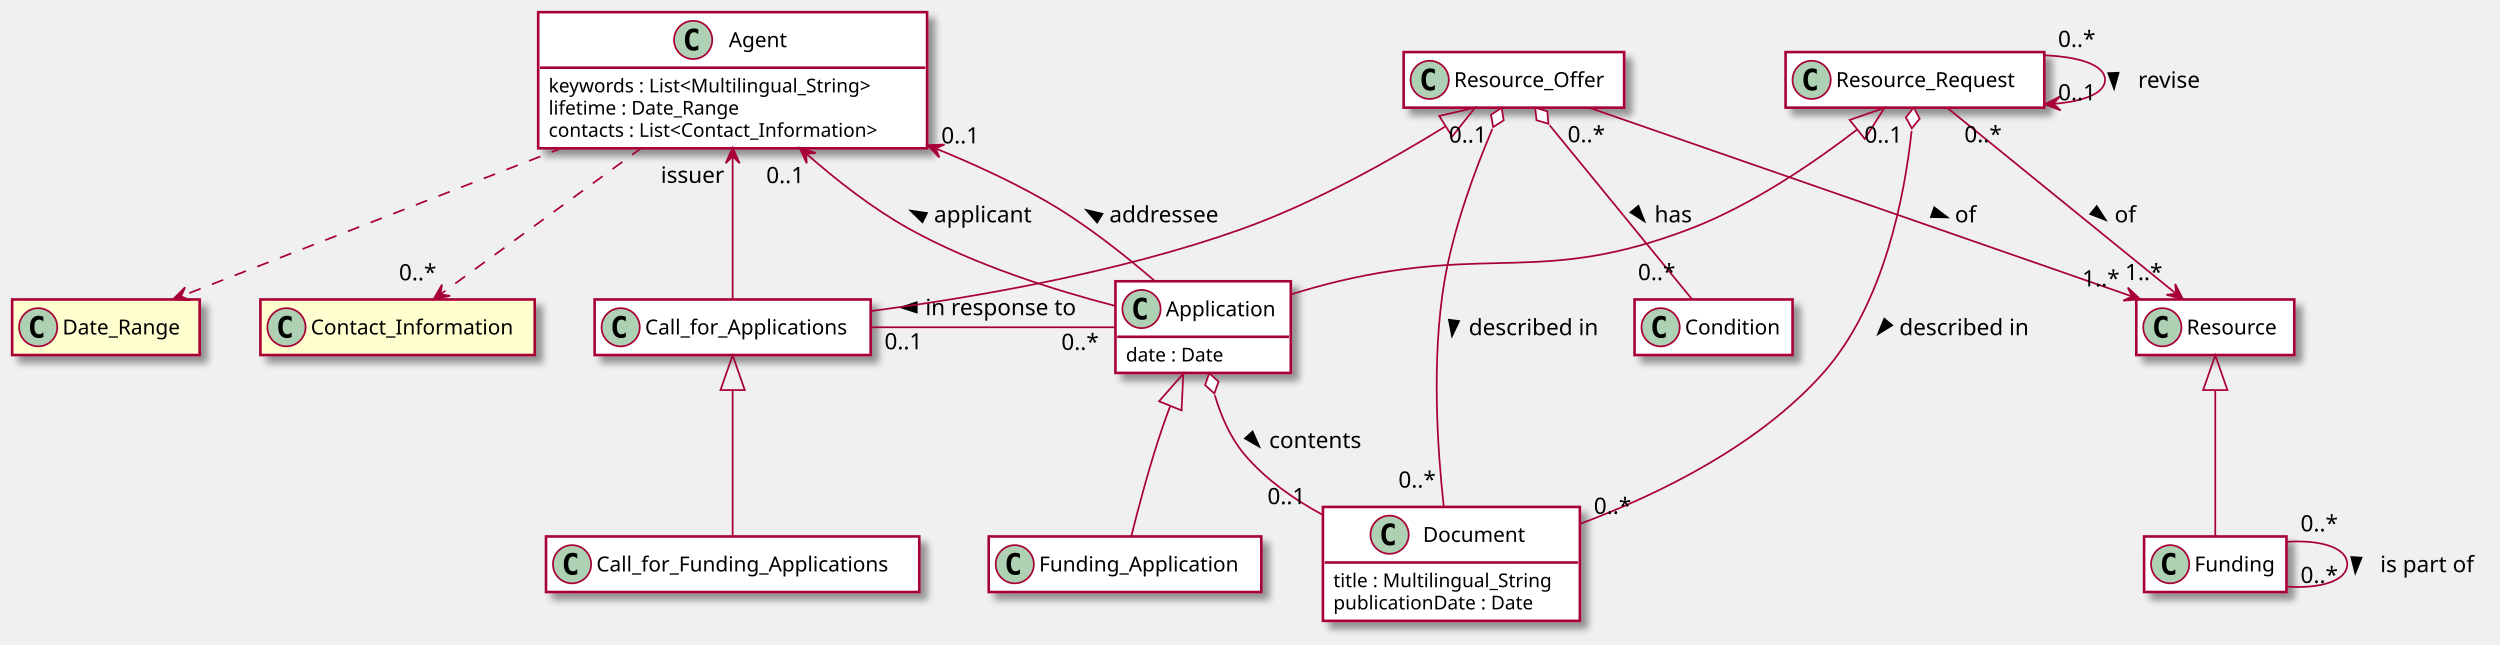
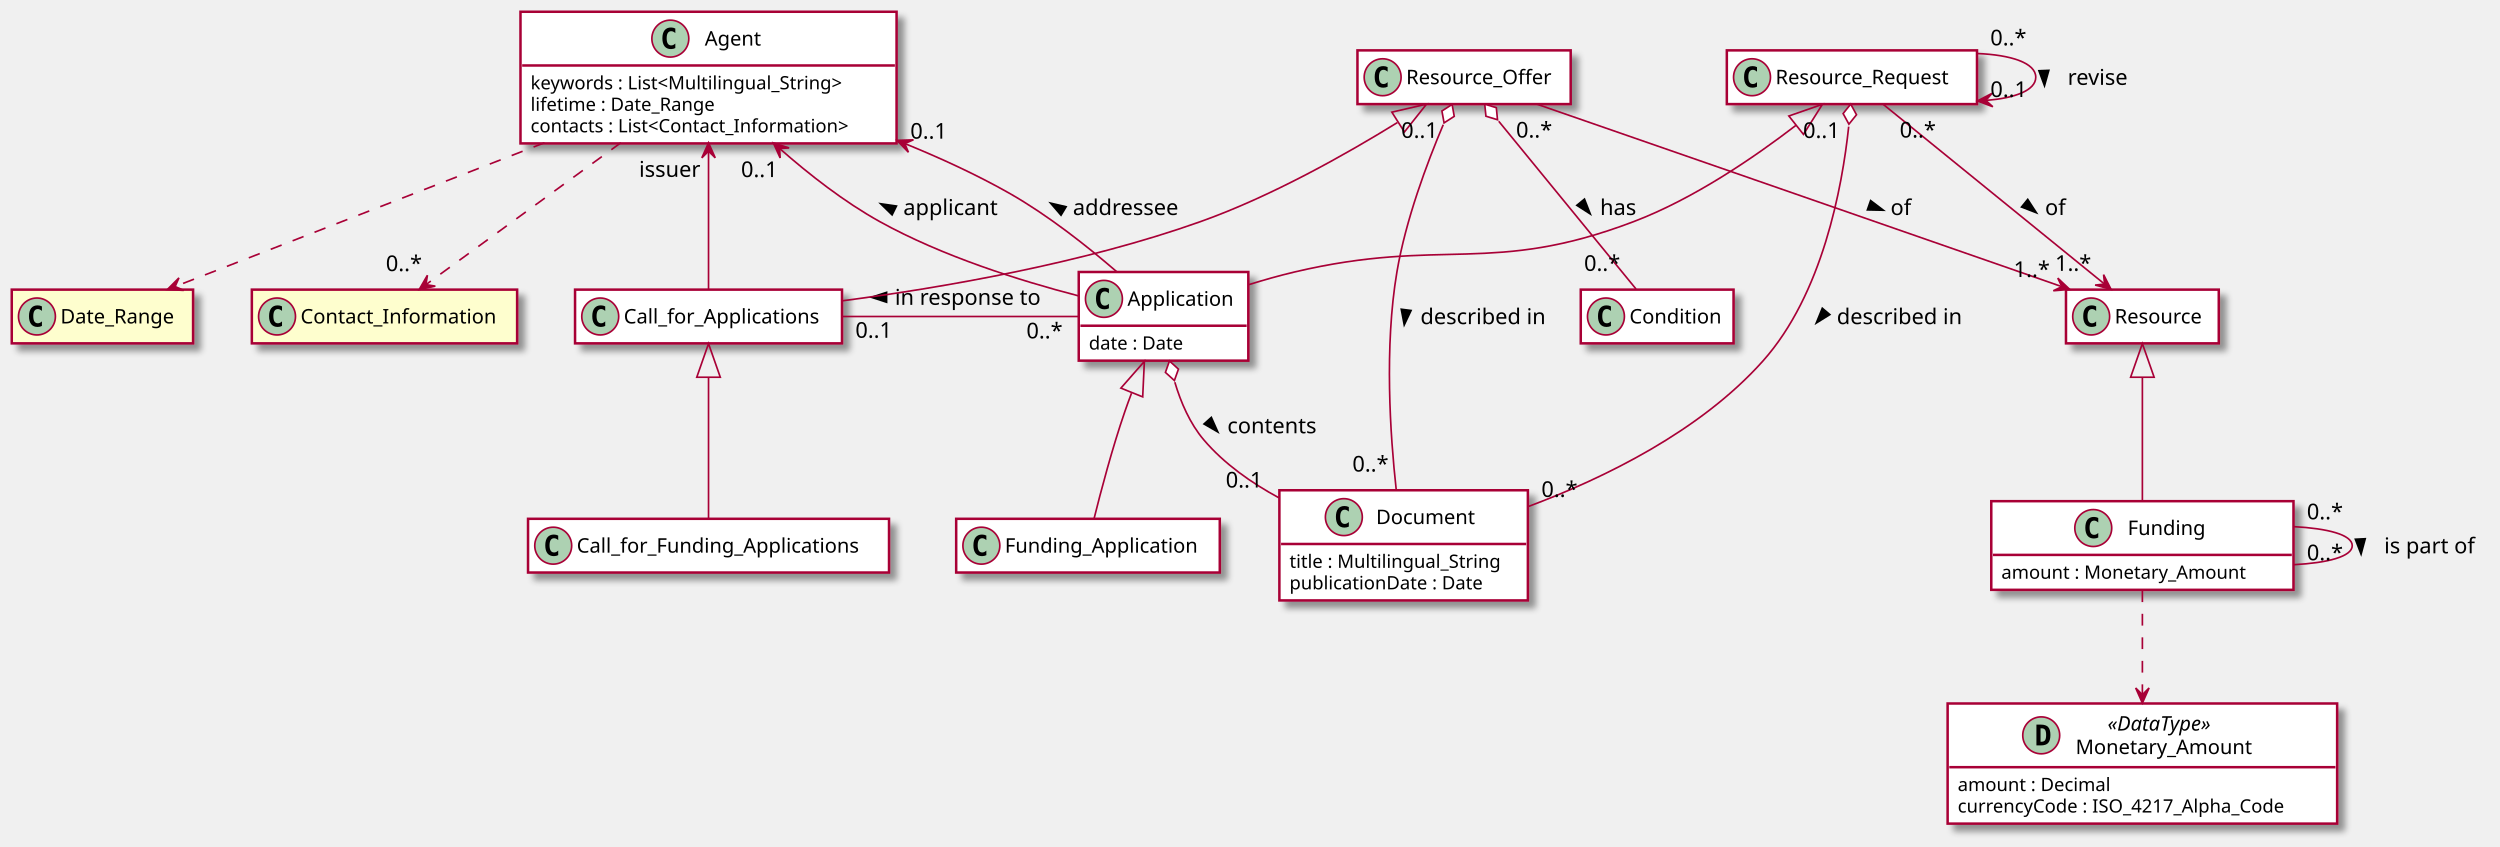
- <svg xmlns="http://www.w3.org/2000/svg" contentScriptType="application/ecmascript" contentStyleType="text/css" height="371px" preserveAspectRatio="none" style="width:1440px;height:371px;background:#FFFFFF;" version="1.1" viewBox="0 0 1440 371" width="1440px" zoomAndPan="magnify">
+ <svg xmlns="http://www.w3.org/2000/svg" contentScriptType="application/ecmascript" contentStyleType="text/css" height="504px" preserveAspectRatio="none" style="width:1489px;height:504px;background:#FFFFFF;" version="1.1" viewBox="0 0 1489 504" width="1489px" zoomAndPan="magnify">
  <defs>
-     <filter height="300%" id="f13e6o2zikihlt" width="300%" x="-1" y="-1">
+     <filter height="300%" id="fnwbxqh6oje14" width="300%" x="-1" y="-1">
      <feGaussianBlur result="blurOut" stdDeviation="2.0" />
      <feColorMatrix in="blurOut" result="blurOut2" type="matrix" values="0 0 0 0 0 0 0 0 0 0 0 0 0 0 0 0 0 0 .4 0" />
      <feOffset dx="4.0" dy="4.0" in="blurOut2" result="blurOut3" />
      <feBlend in="SourceGraphic" in2="blurOut3" mode="normal" />
    </filter>
  </defs>
  <g>
-     <rect codeLine="483" fill="#FFFFFF" filter="url(#f13e6o2zikihlt)" height="32" id="Call_for_Applications" style="stroke:#A80036;stroke-width:1.5;" width="159" x="342.5" y="172.5" />
+     <rect codeLine="495" fill="#FFFFFF" filter="url(#fnwbxqh6oje14)" height="32" id="Call_for_Applications" style="stroke:#A80036;stroke-width:1.5;" width="159" x="342.5" y="172.5" />
    <ellipse cx="357.5" cy="188.5" fill="#ADD1B2" rx="11" ry="11" style="stroke:#A80036;stroke-width:1.0;" />
    <path d="M360.469,194.141 Q359.891,194.438 359.25,194.578 Q358.609,194.734 357.906,194.734 Q355.406,194.734 354.078,193.094 Q352.766,191.438 352.766,188.312 Q352.766,185.188 354.078,183.531 Q355.406,181.875 357.906,181.875 Q358.609,181.875 359.25,182.031 Q359.906,182.188 360.469,182.484 L360.469,185.203 Q359.844,184.625 359.25,184.359 Q358.656,184.078 358.031,184.078 Q356.688,184.078 356,185.156 Q355.312,186.219 355.312,188.312 Q355.312,190.406 356,191.484 Q356.688,192.547 358.031,192.547 Q358.656,192.547 359.25,192.281 Q359.844,192 360.469,191.422 L360.469,194.141 Z " fill="#000000" />
    <text fill="#000000" font-family="sans-serif" font-size="12" lengthAdjust="spacing" textLength="127" x="371.5" y="192.654">Call_for_Applications</text>
-     <rect codeLine="10" fill="#FFFFFF" filter="url(#f13e6o2zikihlt)" height="78.414" id="Agent" style="stroke:#A80036;stroke-width:1.5;" width="224" x="310" y="7" />
+     <rect codeLine="10" fill="#FFFFFF" filter="url(#fnwbxqh6oje14)" height="78.414" id="Agent" style="stroke:#A80036;stroke-width:1.5;" width="224" x="310" y="7" />
    <ellipse cx="399.25" cy="23" fill="#ADD1B2" rx="11" ry="11" style="stroke:#A80036;stroke-width:1.0;" />
    <path d="M402.219,28.641 Q401.641,28.938 401,29.078 Q400.359,29.234 399.656,29.234 Q397.156,29.234 395.828,27.594 Q394.516,25.938 394.516,22.812 Q394.516,19.688 395.828,18.031 Q397.156,16.375 399.656,16.375 Q400.359,16.375 401,16.531 Q401.656,16.688 402.219,16.984 L402.219,19.703 Q401.594,19.125 401,18.859 Q400.406,18.578 399.781,18.578 Q398.438,18.578 397.75,19.656 Q397.062,20.719 397.062,22.812 Q397.062,24.906 397.75,25.984 Q398.438,27.047 399.781,27.047 Q400.406,27.047 401,26.781 Q401.594,26.5 402.219,25.922 L402.219,28.641 Z " fill="#000000" />
    <text fill="#000000" font-family="sans-serif" font-size="12" lengthAdjust="spacing" textLength="37" x="419.75" y="27.154">Agent</text>
    <line style="stroke:#A80036;stroke-width:1.5;" x1="311" x2="533" y1="39" y2="39" />
    <text fill="#000000" font-family="sans-serif" font-size="11" lengthAdjust="spacing" textLength="207" x="316" y="53.21">keywords : List&lt;Multilingual_String&gt;</text>
    <text fill="#000000" font-family="sans-serif" font-size="11" lengthAdjust="spacing" textLength="121" x="316" y="66.015">lifetime : Date_Range</text>
    <text fill="#000000" font-family="sans-serif" font-size="11" lengthAdjust="spacing" textLength="212" x="316" y="78.82">contacts : List&lt;Contact_Information&gt;</text>
-     <rect codeLine="462" fill="#FFFFFF" filter="url(#f13e6o2zikihlt)" height="52.805" id="Application" style="stroke:#A80036;stroke-width:1.5;" width="101" x="642.5" y="162" />
+     <rect codeLine="474" fill="#FFFFFF" filter="url(#fnwbxqh6oje14)" height="52.805" id="Application" style="stroke:#A80036;stroke-width:1.5;" width="101" x="642.5" y="162" />
    <ellipse cx="657.5" cy="178" fill="#ADD1B2" rx="11" ry="11" style="stroke:#A80036;stroke-width:1.0;" />
    <path d="M660.469,183.641 Q659.891,183.938 659.25,184.078 Q658.609,184.234 657.906,184.234 Q655.406,184.234 654.078,182.594 Q652.766,180.938 652.766,177.812 Q652.766,174.688 654.078,173.031 Q655.406,171.375 657.906,171.375 Q658.609,171.375 659.25,171.531 Q659.906,171.688 660.469,171.984 L660.469,174.703 Q659.844,174.125 659.25,173.859 Q658.656,173.578 658.031,173.578 Q656.688,173.578 656,174.656 Q655.312,175.719 655.312,177.812 Q655.312,179.906 656,180.984 Q656.688,182.047 658.031,182.047 Q658.656,182.047 659.25,181.781 Q659.844,181.5 660.469,180.922 L660.469,183.641 Z " fill="#000000" />
    <text fill="#000000" font-family="sans-serif" font-size="12" lengthAdjust="spacing" textLength="69" x="671.5" y="182.154">Application</text>
    <line style="stroke:#A80036;stroke-width:1.5;" x1="643.5" x2="742.5" y1="194" y2="194" />
    <text fill="#000000" font-family="sans-serif" font-size="11" lengthAdjust="spacing" textLength="63" x="648.5" y="208.21">date : Date</text>
-     <rect codeLine="649" fill="#FFFFFF" filter="url(#f13e6o2zikihlt)" height="32" id="Resource_Offer" style="stroke:#A80036;stroke-width:1.5;" width="127" x="808.5" y="30" />
+     <rect codeLine="661" fill="#FFFFFF" filter="url(#fnwbxqh6oje14)" height="32" id="Resource_Offer" style="stroke:#A80036;stroke-width:1.5;" width="127" x="808.5" y="30" />
    <ellipse cx="823.5" cy="46" fill="#ADD1B2" rx="11" ry="11" style="stroke:#A80036;stroke-width:1.0;" />
    <path d="M826.469,51.641 Q825.891,51.938 825.25,52.078 Q824.609,52.234 823.906,52.234 Q821.406,52.234 820.078,50.594 Q818.766,48.938 818.766,45.812 Q818.766,42.688 820.078,41.031 Q821.406,39.375 823.906,39.375 Q824.609,39.375 825.25,39.531 Q825.906,39.688 826.469,39.984 L826.469,42.703 Q825.844,42.125 825.25,41.859 Q824.656,41.578 824.031,41.578 Q822.688,41.578 822,42.656 Q821.312,43.719 821.312,45.812 Q821.312,47.906 822,48.984 Q822.688,50.047 824.031,50.047 Q824.656,50.047 825.25,49.781 Q825.844,49.5 826.469,48.922 L826.469,51.641 Z " fill="#000000" />
    <text fill="#000000" font-family="sans-serif" font-size="12" lengthAdjust="spacing" textLength="95" x="837.5" y="50.154">Resource_Offer</text>
-     <rect codeLine="273" fill="#FFFFFF" filter="url(#f13e6o2zikihlt)" height="65.609" id="Document" style="stroke:#A80036;stroke-width:1.5;" width="148" x="762" y="292" />
+     <rect codeLine="299" fill="#FFFFFF" filter="url(#fnwbxqh6oje14)" height="65.609" id="Document" style="stroke:#A80036;stroke-width:1.5;" width="148" x="762" y="292" />
    <ellipse cx="800.4" cy="308" fill="#ADD1B2" rx="11" ry="11" style="stroke:#A80036;stroke-width:1.0;" />
    <path d="M803.369,313.641 Q802.791,313.938 802.15,314.078 Q801.509,314.234 800.806,314.234 Q798.306,314.234 796.978,312.594 Q795.666,310.938 795.666,307.812 Q795.666,304.688 796.978,303.031 Q798.306,301.375 800.806,301.375 Q801.509,301.375 802.15,301.531 Q802.806,301.688 803.369,301.984 L803.369,304.703 Q802.744,304.125 802.15,303.859 Q801.556,303.578 800.931,303.578 Q799.587,303.578 798.9,304.656 Q798.212,305.719 798.212,307.812 Q798.212,309.906 798.9,310.984 Q799.587,312.047 800.931,312.047 Q801.556,312.047 802.15,311.781 Q802.744,311.5 803.369,310.922 L803.369,313.641 Z " fill="#000000" />
    <text fill="#000000" font-family="sans-serif" font-size="12" lengthAdjust="spacing" textLength="64" x="819.6" y="312.154">Document</text>
    <line style="stroke:#A80036;stroke-width:1.5;" x1="763" x2="909" y1="324" y2="324" />
    <text fill="#000000" font-family="sans-serif" font-size="11" lengthAdjust="spacing" textLength="136" x="768" y="338.21">title : Multilingual_String</text>
    <text fill="#000000" font-family="sans-serif" font-size="11" lengthAdjust="spacing" textLength="125" x="768" y="351.015">publicationDate : Date</text>
-     <rect codeLine="671" fill="#FFFFFF" filter="url(#f13e6o2zikihlt)" height="32" id="Resource_Request" style="stroke:#A80036;stroke-width:1.5;" width="149" x="1028.5" y="30" />
+     <rect codeLine="683" fill="#FFFFFF" filter="url(#fnwbxqh6oje14)" height="32" id="Resource_Request" style="stroke:#A80036;stroke-width:1.5;" width="149" x="1028.5" y="30" />
    <ellipse cx="1043.5" cy="46" fill="#ADD1B2" rx="11" ry="11" style="stroke:#A80036;stroke-width:1.0;" />
    <path d="M1046.469,51.641 Q1045.891,51.938 1045.25,52.078 Q1044.609,52.234 1043.906,52.234 Q1041.406,52.234 1040.078,50.594 Q1038.766,48.938 1038.766,45.812 Q1038.766,42.688 1040.078,41.031 Q1041.406,39.375 1043.906,39.375 Q1044.609,39.375 1045.25,39.531 Q1045.906,39.688 1046.469,39.984 L1046.469,42.703 Q1045.844,42.125 1045.25,41.859 Q1044.656,41.578 1044.031,41.578 Q1042.688,41.578 1042,42.656 Q1041.312,43.719 1041.312,45.812 Q1041.312,47.906 1042,48.984 Q1042.688,50.047 1044.031,50.047 Q1044.656,50.047 1045.25,49.781 Q1045.844,49.5 1046.469,48.922 L1046.469,51.641 Z " fill="#000000" />
    <text fill="#000000" font-family="sans-serif" font-size="12" lengthAdjust="spacing" textLength="117" x="1057.5" y="50.154">Resource_Request</text>
-     <rect codeLine="244" fill="#FFFFFF" filter="url(#f13e6o2zikihlt)" height="32" id="Resource" style="stroke:#A80036;stroke-width:1.5;" width="91" x="1230.5" y="172.5" />
+     <rect codeLine="254" fill="#FFFFFF" filter="url(#fnwbxqh6oje14)" height="32" id="Resource" style="stroke:#A80036;stroke-width:1.5;" width="91" x="1230.5" y="172.5" />
    <ellipse cx="1245.5" cy="188.5" fill="#ADD1B2" rx="11" ry="11" style="stroke:#A80036;stroke-width:1.0;" />
    <path d="M1248.469,194.141 Q1247.891,194.438 1247.25,194.578 Q1246.609,194.734 1245.906,194.734 Q1243.406,194.734 1242.078,193.094 Q1240.766,191.438 1240.766,188.312 Q1240.766,185.188 1242.078,183.531 Q1243.406,181.875 1245.906,181.875 Q1246.609,181.875 1247.25,182.031 Q1247.906,182.188 1248.469,182.484 L1248.469,185.203 Q1247.844,184.625 1247.25,184.359 Q1246.656,184.078 1246.031,184.078 Q1244.688,184.078 1244,185.156 Q1243.312,186.219 1243.312,188.312 Q1243.312,190.406 1244,191.484 Q1244.688,192.547 1246.031,192.547 Q1246.656,192.547 1247.25,192.281 Q1247.844,192 1248.469,191.422 L1248.469,194.141 Z " fill="#000000" />
    <text fill="#000000" font-family="sans-serif" font-size="12" lengthAdjust="spacing" textLength="59" x="1259.5" y="192.654">Resource</text>
-     <rect fill="#FEFECE" filter="url(#f13e6o2zikihlt)" height="32" id="Date_Range" style="stroke:#A80036;stroke-width:1.5;" width="108" x="7" y="172.5" />
+     <rect fill="#FEFECE" filter="url(#fnwbxqh6oje14)" height="32" id="Date_Range" style="stroke:#A80036;stroke-width:1.5;" width="108" x="7" y="172.5" />
    <ellipse cx="22" cy="188.5" fill="#ADD1B2" rx="11" ry="11" style="stroke:#A80036;stroke-width:1.0;" />
    <path d="M24.969,194.141 Q24.391,194.438 23.75,194.578 Q23.109,194.734 22.406,194.734 Q19.906,194.734 18.578,193.094 Q17.266,191.438 17.266,188.312 Q17.266,185.188 18.578,183.531 Q19.906,181.875 22.406,181.875 Q23.109,181.875 23.75,182.031 Q24.406,182.188 24.969,182.484 L24.969,185.203 Q24.344,184.625 23.75,184.359 Q23.156,184.078 22.531,184.078 Q21.188,184.078 20.5,185.156 Q19.812,186.219 19.812,188.312 Q19.812,190.406 20.5,191.484 Q21.188,192.547 22.531,192.547 Q23.156,192.547 23.75,192.281 Q24.344,192 24.969,191.422 L24.969,194.141 Z " fill="#000000" />
    <text fill="#000000" font-family="sans-serif" font-size="12" lengthAdjust="spacing" textLength="76" x="36" y="192.654">Date_Range</text>
-     <rect fill="#FEFECE" filter="url(#f13e6o2zikihlt)" height="32" id="Contact_Information" style="stroke:#A80036;stroke-width:1.5;" width="158" x="150" y="172.5" />
+     <rect fill="#FEFECE" filter="url(#fnwbxqh6oje14)" height="32" id="Contact_Information" style="stroke:#A80036;stroke-width:1.5;" width="158" x="150" y="172.5" />
    <ellipse cx="165" cy="188.5" fill="#ADD1B2" rx="11" ry="11" style="stroke:#A80036;stroke-width:1.0;" />
    <path d="M167.969,194.141 Q167.391,194.438 166.75,194.578 Q166.109,194.734 165.406,194.734 Q162.906,194.734 161.578,193.094 Q160.266,191.438 160.266,188.312 Q160.266,185.188 161.578,183.531 Q162.906,181.875 165.406,181.875 Q166.109,181.875 166.75,182.031 Q167.406,182.188 167.969,182.484 L167.969,185.203 Q167.344,184.625 166.75,184.359 Q166.156,184.078 165.531,184.078 Q164.188,184.078 163.5,185.156 Q162.812,186.219 162.812,188.312 Q162.812,190.406 163.5,191.484 Q164.188,192.547 165.531,192.547 Q166.156,192.547 166.75,192.281 Q167.344,192 167.969,191.422 L167.969,194.141 Z " fill="#000000" />
    <text fill="#000000" font-family="sans-serif" font-size="12" lengthAdjust="spacing" textLength="126" x="179" y="192.654">Contact_Information</text>
-     <rect codeLine="662" fill="#FFFFFF" filter="url(#f13e6o2zikihlt)" height="32" id="Condition" style="stroke:#A80036;stroke-width:1.5;" width="91" x="941.5" y="172.5" />
+     <rect codeLine="674" fill="#FFFFFF" filter="url(#fnwbxqh6oje14)" height="32" id="Condition" style="stroke:#A80036;stroke-width:1.5;" width="91" x="941.5" y="172.5" />
    <ellipse cx="956.5" cy="188.5" fill="#ADD1B2" rx="11" ry="11" style="stroke:#A80036;stroke-width:1.0;" />
    <path d="M959.469,194.141 Q958.891,194.438 958.25,194.578 Q957.609,194.734 956.906,194.734 Q954.406,194.734 953.078,193.094 Q951.766,191.438 951.766,188.312 Q951.766,185.188 953.078,183.531 Q954.406,181.875 956.906,181.875 Q957.609,181.875 958.25,182.031 Q958.906,182.188 959.469,182.484 L959.469,185.203 Q958.844,184.625 958.25,184.359 Q957.656,184.078 957.031,184.078 Q955.688,184.078 955,185.156 Q954.312,186.219 954.312,188.312 Q954.312,190.406 955,191.484 Q955.688,192.547 957.031,192.547 Q957.656,192.547 958.25,192.281 Q958.844,192 959.469,191.422 L959.469,194.141 Z " fill="#000000" />
    <text fill="#000000" font-family="sans-serif" font-size="12" lengthAdjust="spacing" textLength="59" x="970.5" y="192.654">Condition</text>
-     <rect codeLine="249" fill="#FFFFFF" filter="url(#f13e6o2zikihlt)" height="32" id="Funding" style="stroke:#A80036;stroke-width:1.5;" width="82" x="1235" y="309" />
-     <ellipse cx="1250" cy="325" fill="#ADD1B2" rx="11" ry="11" style="stroke:#A80036;stroke-width:1.0;" />
-     <path d="M1252.969,330.641 Q1252.391,330.938 1251.75,331.078 Q1251.109,331.234 1250.406,331.234 Q1247.906,331.234 1246.578,329.594 Q1245.266,327.938 1245.266,324.812 Q1245.266,321.688 1246.578,320.031 Q1247.906,318.375 1250.406,318.375 Q1251.109,318.375 1251.75,318.531 Q1252.406,318.688 1252.969,318.984 L1252.969,321.703 Q1252.344,321.125 1251.75,320.859 Q1251.156,320.578 1250.531,320.578 Q1249.188,320.578 1248.5,321.656 Q1247.812,322.719 1247.812,324.812 Q1247.812,326.906 1248.5,327.984 Q1249.188,329.047 1250.531,329.047 Q1251.156,329.047 1251.75,328.781 Q1252.344,328.5 1252.969,327.922 L1252.969,330.641 Z " fill="#000000" />
-     <text fill="#000000" font-family="sans-serif" font-size="12" lengthAdjust="spacing" textLength="50" x="1264" y="329.154">Funding</text>
-     <rect codeLine="474" fill="#FFFFFF" filter="url(#f13e6o2zikihlt)" height="32" id="Funding_Application" style="stroke:#A80036;stroke-width:1.5;" width="157" x="569.5" y="309" />
+     <rect codeLine="259" fill="#FFFFFF" filter="url(#fnwbxqh6oje14)" height="52.805" id="Funding" style="stroke:#A80036;stroke-width:1.5;" width="180" x="1186" y="298.5" />
+     <ellipse cx="1246.75" cy="314.5" fill="#ADD1B2" rx="11" ry="11" style="stroke:#A80036;stroke-width:1.0;" />
+     <path d="M1249.719,320.141 Q1249.141,320.438 1248.5,320.578 Q1247.859,320.734 1247.156,320.734 Q1244.656,320.734 1243.328,319.094 Q1242.016,317.438 1242.016,314.312 Q1242.016,311.188 1243.328,309.531 Q1244.656,307.875 1247.156,307.875 Q1247.859,307.875 1248.5,308.031 Q1249.156,308.188 1249.719,308.484 L1249.719,311.203 Q1249.094,310.625 1248.5,310.359 Q1247.906,310.078 1247.281,310.078 Q1245.938,310.078 1245.25,311.156 Q1244.562,312.219 1244.562,314.312 Q1244.562,316.406 1245.25,317.484 Q1245.938,318.547 1247.281,318.547 Q1247.906,318.547 1248.5,318.281 Q1249.094,318 1249.719,317.422 L1249.719,320.141 Z " fill="#000000" />
+     <text fill="#000000" font-family="sans-serif" font-size="12" lengthAdjust="spacing" textLength="50" x="1267.25" y="318.654">Funding</text>
+     <line style="stroke:#A80036;stroke-width:1.5;" x1="1187" x2="1365" y1="330.5" y2="330.5" />
+     <text fill="#000000" font-family="sans-serif" font-size="11" lengthAdjust="spacing" textLength="168" x="1192" y="344.71">amount  :   Monetary_Amount</text>
+     <rect codeLine="265" fill="#FFFFFF" filter="url(#fnwbxqh6oje14)" height="71.547" id="Monetary_Amount" style="stroke:#A80036;stroke-width:1.5;" width="232" x="1160" y="419" />
+     <ellipse cx="1215.75" cy="437.969" fill="#ADD0B2" rx="11" ry="11" style="stroke:#A80036;stroke-width:1.0;" />
+     <path d="M1215.344,433.781 L1215.344,441.766 L1216,441.766 Q1217.438,441.766 1218.047,440.859 Q1218.672,439.938 1218.672,437.766 Q1218.672,435.594 1218.047,434.688 Q1217.438,433.781 1216,433.781 L1215.344,433.781 Z M1212.891,431.578 L1215.516,431.578 Q1218.547,431.578 1219.875,433.031 Q1221.219,434.469 1221.219,437.766 Q1221.219,441.062 1219.875,442.516 Q1218.547,443.969 1215.516,443.969 L1212.891,443.969 L1212.891,431.578 Z " fill="#000000" />
+     <text fill="#000000" font-family="sans-serif" font-size="12" font-style="italic" lengthAdjust="spacing" textLength="74" x="1255.25" y="435.139">«DataType»</text>
+     <text fill="#000000" font-family="sans-serif" font-size="12" lengthAdjust="spacing" textLength="112" x="1236.25" y="449.107">Monetary_Amount</text>
+     <line style="stroke:#A80036;stroke-width:1.5;" x1="1161" x2="1391" y1="456.938" y2="456.938" />
+     <text fill="#000000" font-family="sans-serif" font-size="11" lengthAdjust="spacing" textLength="100" x="1166" y="471.148">amount : Decimal</text>
+     <text fill="#000000" font-family="sans-serif" font-size="11" lengthAdjust="spacing" textLength="220" x="1166" y="483.953">currencyCode  : ISO_4217_Alpha_Code</text>
+     <rect codeLine="486" fill="#FFFFFF" filter="url(#fnwbxqh6oje14)" height="32" id="Funding_Application" style="stroke:#A80036;stroke-width:1.5;" width="157" x="569.5" y="309" />
    <ellipse cx="584.5" cy="325" fill="#ADD1B2" rx="11" ry="11" style="stroke:#A80036;stroke-width:1.0;" />
    <path d="M587.469,330.641 Q586.891,330.938 586.25,331.078 Q585.609,331.234 584.906,331.234 Q582.406,331.234 581.078,329.594 Q579.766,327.938 579.766,324.812 Q579.766,321.688 581.078,320.031 Q582.406,318.375 584.906,318.375 Q585.609,318.375 586.25,318.531 Q586.906,318.688 587.469,318.984 L587.469,321.703 Q586.844,321.125 586.25,320.859 Q585.656,320.578 585.031,320.578 Q583.688,320.578 583,321.656 Q582.312,322.719 582.312,324.812 Q582.312,326.906 583,327.984 Q583.688,329.047 585.031,329.047 Q585.656,329.047 586.25,328.781 Q586.844,328.5 587.469,327.922 L587.469,330.641 Z " fill="#000000" />
    <text fill="#000000" font-family="sans-serif" font-size="12" lengthAdjust="spacing" textLength="125" x="598.5" y="329.154">Funding_Application</text>
-     <rect codeLine="488" fill="#FFFFFF" filter="url(#f13e6o2zikihlt)" height="32" id="Call_for_Funding_Applications" style="stroke:#A80036;stroke-width:1.5;" width="215" x="314.5" y="309" />
+     <rect codeLine="500" fill="#FFFFFF" filter="url(#fnwbxqh6oje14)" height="32" id="Call_for_Funding_Applications" style="stroke:#A80036;stroke-width:1.5;" width="215" x="314.5" y="309" />
    <ellipse cx="329.5" cy="325" fill="#ADD1B2" rx="11" ry="11" style="stroke:#A80036;stroke-width:1.0;" />
    <path d="M332.469,330.641 Q331.891,330.938 331.25,331.078 Q330.609,331.234 329.906,331.234 Q327.406,331.234 326.078,329.594 Q324.766,327.938 324.766,324.812 Q324.766,321.688 326.078,320.031 Q327.406,318.375 329.906,318.375 Q330.609,318.375 331.25,318.531 Q331.906,318.688 332.469,318.984 L332.469,321.703 Q331.844,321.125 331.25,320.859 Q330.656,320.578 330.031,320.578 Q328.688,320.578 328,321.656 Q327.312,322.719 327.312,324.812 Q327.312,326.906 328,327.984 Q328.688,329.047 330.031,329.047 Q330.656,329.047 331.25,328.781 Q331.844,328.5 332.469,327.922 L332.469,330.641 Z " fill="#000000" />
    <text fill="#000000" font-family="sans-serif" font-size="12" lengthAdjust="spacing" textLength="183" x="343.5" y="329.154">Call_for_Funding_Applications</text>
-     <path codeLine="526" d="M422,90.17 C422,118.18 422,152.98 422,172.47 " fill="none" id="Agent-backto-Call_for_Applications" style="stroke:#A80036;stroke-width:1.0;" />
+     <path codeLine="538" d="M422,90.17 C422,118.18 422,152.98 422,172.47 " fill="none" id="Agent-backto-Call_for_Applications" style="stroke:#A80036;stroke-width:1.0;" />
    <polygon fill="#A80036" points="422,85.02,418,94.02,422,90.02,426,94.02,422,85.02" style="stroke:#A80036;stroke-width:1.0;" />
    <text fill="#000000" font-family="sans-serif" font-size="13" lengthAdjust="spacing" textLength="38" x="380.616" y="105.348">issuer</text>
-     <path codeLine="534" d="M501.84,188.5 C547.28,188.5 602.82,188.5 642.3,188.5 " fill="none" id="Call_for_Applications-Application" style="stroke:#A80036;stroke-width:1.0;" />
+     <path codeLine="546" d="M501.84,188.5 C547.28,188.5 602.82,188.5 642.3,188.5 " fill="none" id="Call_for_Applications-Application" style="stroke:#A80036;stroke-width:1.0;" />
    <polygon fill="#000000" points="519,177.066,528.045,180.005,528.045,174.127,519,177.066" style="stroke:#000000;stroke-width:1.0;" />
    <text fill="#000000" font-family="sans-serif" font-size="13" lengthAdjust="spacing" textLength="91" x="533" y="181.567">in response to</text>
    <text fill="#000000" font-family="sans-serif" font-size="13" lengthAdjust="spacing" textLength="24" x="509.445" y="201.194">0..1</text>
    <text fill="#000000" font-family="sans-serif" font-size="13" lengthAdjust="spacing" textLength="23" x="611.331" y="201.549">0..*</text>
-     <path codeLine="658" d="M832.35,72.95 C801.53,91.99 757.08,117.03 715,132 C645.12,156.85 561.7,171.27 501.78,179.15 " fill="none" id="Resource_Offer-backto-Call_for_Applications" style="stroke:#A80036;stroke-width:1.0;" />
+     <path codeLine="670" d="M832.35,72.95 C801.53,91.99 757.08,117.03 715,132 C645.12,156.85 561.7,171.27 501.78,179.15 " fill="none" id="Resource_Offer-backto-Call_for_Applications" style="stroke:#A80036;stroke-width:1.0;" />
    <polygon fill="none" points="828.99,66.79,849.64,62.01,836.47,78.62,828.99,66.79" style="stroke:#A80036;stroke-width:1.0;" />
-     <path codeLine="518" d="M464.47,88.56 C481.84,103.84 502.82,120.26 524,132 C561.28,152.66 607.47,167.17 642.14,176.16 " fill="none" id="Agent-backto-Application" style="stroke:#A80036;stroke-width:1.0;" />
+     <path codeLine="530" d="M464.47,88.56 C481.84,103.84 502.82,120.26 524,132 C561.28,152.66 607.47,167.17 642.14,176.16 " fill="none" id="Agent-backto-Application" style="stroke:#A80036;stroke-width:1.0;" />
    <polygon fill="#A80036" points="460.6,85.12,464.667,94.09,464.336,88.443,469.983,88.112,460.6,85.12" style="stroke:#A80036;stroke-width:1.0;" />
    <polygon fill="#000000" points="524.515,121.355,531.328,127.991,533.928,122.719,524.515,121.355" style="stroke:#000000;stroke-width:1.0;" />
    <text fill="#000000" font-family="sans-serif" font-size="13" lengthAdjust="spacing" textLength="58" x="538" y="128.067">applicant</text>
    <text fill="#000000" font-family="sans-serif" font-size="13" lengthAdjust="spacing" textLength="24" x="441.338" y="105.466">0..1</text>
-     <path codeLine="522" d="M539,85.54 C560.16,94.16 581.64,104.04 601,115 C624.18,128.13 647.73,146.8 665.2,161.91 " fill="none" id="Agent-backto-Application-1" style="stroke:#A80036;stroke-width:1.0;" />
+     <path codeLine="534" d="M539,85.54 C560.16,94.16 581.64,104.04 601,115 C624.18,128.13 647.73,146.8 665.2,161.91 " fill="none" id="Agent-backto-Application-1" style="stroke:#A80036;stroke-width:1.0;" />
    <polygon fill="#A80036" points="534.21,83.61,541.054,90.692,538.845,85.484,544.053,83.275,534.21,83.61" style="stroke:#A80036;stroke-width:1.0;" />
    <polygon fill="#000000" points="625.722,120.978,631.939,128.175,634.982,123.146,625.722,120.978" style="stroke:#000000;stroke-width:1.0;" />
    <text fill="#000000" font-family="sans-serif" font-size="13" lengthAdjust="spacing" textLength="67" x="639" y="128.067">addressee</text>
    <text fill="#000000" font-family="sans-serif" font-size="13" lengthAdjust="spacing" textLength="24" x="542.167" y="82.597">0..1</text>
-     <path codeLine="538" d="M699.72,227.63 C703.29,239.63 708.73,252.29 717,262 C729.08,276.19 745.23,287.57 761.73,296.5 " fill="none" id="Application-backto-Document" style="stroke:#A80036;stroke-width:1.0;" />
+     <path codeLine="550" d="M699.72,227.63 C703.29,239.63 708.73,252.29 717,262 C729.08,276.19 745.23,287.57 761.73,296.5 " fill="none" id="Application-backto-Document" style="stroke:#A80036;stroke-width:1.0;" />
    <polygon fill="#FFFFFF" points="696.53,215.01,694.121,221.807,699.468,226.645,701.877,219.848,696.53,215.01" style="stroke:#A80036;stroke-width:1.0;" />
    <polygon fill="#000000" points="725.346,257.282,721.477,248.594,717.109,252.527,725.346,257.282" style="stroke:#000000;stroke-width:1.0;" />
    <text fill="#000000" font-family="sans-serif" font-size="13" lengthAdjust="spacing" textLength="56" x="731" y="258.067">contents</text>
    <text fill="#000000" font-family="sans-serif" font-size="13" lengthAdjust="spacing" textLength="24" x="730.047" y="290.384">0..1</text>
-     <path codeLine="676" d="M1069.65,74.66 C1044.62,93.9 1008.67,118.44 973,132 C888.16,164.25 859.34,141.16 771,162 C762.13,164.09 752.81,166.73 743.84,169.52 " fill="none" id="Resource_Request-backto-Application" style="stroke:#A80036;stroke-width:1.0;" />
+     <path codeLine="688" d="M1069.65,74.66 C1044.62,93.9 1008.67,118.44 973,132 C888.16,164.25 859.34,141.16 771,162 C762.13,164.09 752.81,166.73 743.84,169.52 " fill="none" id="Resource_Request-backto-Application" style="stroke:#A80036;stroke-width:1.0;" />
    <polygon fill="none" points="1065.43,69.08,1085.44,62.11,1074.14,80.04,1065.43,69.08" style="stroke:#A80036;stroke-width:1.0;" />
    <path codeLine="15" d="M324.31,85.02 C252.55,112.95 158.51,149.55 104.42,170.6 " fill="none" id="Agent-to-Date_Range" style="stroke:#A80036;stroke-width:1.0;stroke-dasharray:7.0,7.0;" />
    <polygon fill="#A80036" points="99.63,172.47,109.467,172.956,104.294,170.667,106.583,165.494,99.63,172.47" style="stroke:#A80036;stroke-width:1.0;" />
    <path codeLine="16" d="M369.77,85.02 C332.1,112.44 282.95,148.23 253.8,169.44 " fill="none" id="Agent-to-Contact_Information" style="stroke:#A80036;stroke-width:1.0;stroke-dasharray:7.0,7.0;" />
    <polygon fill="#A80036" points="249.65,172.47,259.28,170.407,253.692,169.527,254.572,163.939,249.65,172.47" style="stroke:#A80036;stroke-width:1.0;" />
    <text fill="#000000" font-family="sans-serif" font-size="13" lengthAdjust="spacing" textLength="23" x="229.795" y="161.471">0..*</text>
-     <path codeLine="654" d="M915.38,62.05 C978.64,83.99 1099.88,126.08 1203,162 C1210.98,164.78 1219.45,167.73 1227.68,170.61 " fill="none" id="Resource_Offer-to-Resource" style="stroke:#A80036;stroke-width:1.0;" />
+     <path codeLine="666" d="M915.38,62.05 C978.64,83.99 1099.88,126.08 1203,162 C1210.98,164.78 1219.45,167.73 1227.68,170.61 " fill="none" id="Resource_Offer-to-Resource" style="stroke:#A80036;stroke-width:1.0;" />
    <polygon fill="#A80036" points="1232.77,172.39,1225.606,165.632,1228.053,170.732,1222.953,173.179,1232.77,172.39" style="stroke:#A80036;stroke-width:1.0;" />
    <polygon fill="#000000" points="1121.723,125.208,1114.144,119.462,1112.214,125.014,1121.723,125.208" style="stroke:#000000;stroke-width:1.0;" />
    <text fill="#000000" font-family="sans-serif" font-size="13" lengthAdjust="spacing" textLength="12" x="1126" y="128.067">of</text>
    <text fill="#000000" font-family="sans-serif" font-size="13" lengthAdjust="spacing" textLength="23" x="902.94" y="81.94">0..*</text>
    <text fill="#000000" font-family="sans-serif" font-size="13" lengthAdjust="spacing" textLength="23" x="1199.337" y="164.969">1..*</text>
-     <path codeLine="667" d="M892.64,72.22 C916.42,101.27 954.74,148.09 974.43,172.15 " fill="none" id="Resource_Offer-backto-Condition" style="stroke:#A80036;stroke-width:1.0;" />
+     <path codeLine="679" d="M892.64,72.22 C916.42,101.27 954.74,148.09 974.43,172.15 " fill="none" id="Resource_Offer-backto-Condition" style="stroke:#A80036;stroke-width:1.0;" />
    <polygon fill="#FFFFFF" points="884.31,62.04,885.02,69.216,891.917,71.321,891.207,64.145,884.31,62.04" style="stroke:#A80036;stroke-width:1.0;" />
    <polygon fill="#000000" points="947.167,127.436,943.712,118.575,939.164,122.298,947.167,127.436" style="stroke:#000000;stroke-width:1.0;" />
    <text fill="#000000" font-family="sans-serif" font-size="13" lengthAdjust="spacing" textLength="23" x="953" y="128.067">has</text>
    <text fill="#000000" font-family="sans-serif" font-size="13" lengthAdjust="spacing" textLength="23" x="943.457" y="161.339">0..*</text>
-     <path codeLine="684" d="M859.59,74.29 C849.9,97.17 837.24,130.99 832,162 C824.48,206.52 827.96,258.9 831.6,291.77 " fill="none" id="Resource_Offer-backto-Document" style="stroke:#A80036;stroke-width:1.0;" />
+     <path codeLine="696" d="M859.59,74.29 C849.9,97.17 837.24,130.99 832,162 C824.48,206.52 827.96,258.9 831.6,291.77 " fill="none" id="Resource_Offer-backto-Document" style="stroke:#A80036;stroke-width:1.0;" />
    <polygon fill="#FFFFFF" points="864.87,62.19,858.808,66.095,860.081,73.193,866.143,69.288,864.87,62.19" style="stroke:#A80036;stroke-width:1.0;" />
    <polygon fill="#000000" points="836.362,193.525,840.431,184.93,834.601,184.179,836.362,193.525" style="stroke:#000000;stroke-width:1.0;" />
    <text fill="#000000" font-family="sans-serif" font-size="13" lengthAdjust="spacing" textLength="77" x="846" y="193.067">described in</text>
    <text fill="#000000" font-family="sans-serif" font-size="13" lengthAdjust="spacing" textLength="24" x="834.533" y="82.126">0..1</text>
    <text fill="#000000" font-family="sans-serif" font-size="13" lengthAdjust="spacing" textLength="23" x="805.47" y="280.87">0..*</text>
-     <path codeLine="680" d="M1101.08,75.43 C1097.19,111.93 1085.44,175.29 1050,215 C1012.8,256.69 955.91,284.6 910.14,301.73 " fill="none" id="Resource_Request-backto-Document" style="stroke:#A80036;stroke-width:1.0;" />
+     <path codeLine="692" d="M1101.08,75.43 C1097.19,111.93 1085.44,175.29 1050,215 C1012.8,256.69 955.91,284.6 910.14,301.73 " fill="none" id="Resource_Request-backto-Document" style="stroke:#A80036;stroke-width:1.0;" />
    <polygon fill="#FFFFFF" points="1102.28,62.01,1097.762,67.63,1101.211,73.962,1105.73,68.342,1102.28,62.01" style="stroke:#A80036;stroke-width:1.0;" />
    <polygon fill="#000000" points="1081.776,192.388,1089.855,187.37,1085.362,183.58,1081.776,192.388" style="stroke:#000000;stroke-width:1.0;" />
    <text fill="#000000" font-family="sans-serif" font-size="13" lengthAdjust="spacing" textLength="77" x="1094" y="193.067">described in</text>
    <text fill="#000000" font-family="sans-serif" font-size="13" lengthAdjust="spacing" textLength="24" x="1073.908" y="82.181">0..1</text>
    <text fill="#000000" font-family="sans-serif" font-size="13" lengthAdjust="spacing" textLength="23" x="918.035" y="295.984">0..*</text>
-     <path codeLine="688" d="M1177.72,31.88 C1197.51,32.68 1212.5,37.39 1212.5,46 C1212.5,53.8 1200.19,58.4 1183.15,59.79 " fill="none" id="Resource_Request-to-Resource_Request" style="stroke:#A80036;stroke-width:1.0;" />
+     <path codeLine="700" d="M1177.72,31.88 C1197.51,32.68 1212.5,37.39 1212.5,46 C1212.5,53.8 1200.19,58.4 1183.15,59.79 " fill="none" id="Resource_Request-to-Resource_Request" style="stroke:#A80036;stroke-width:1.0;" />
    <polygon fill="#A80036" points="1177.72,60.12,1186.943,63.574,1182.711,59.821,1186.464,55.588,1177.72,60.12" style="stroke:#A80036;stroke-width:1.0;" />
    <polygon fill="#000000" points="1217.702,51.062,1220.273,41.906,1214.4,42.143,1217.702,51.062" style="stroke:#000000;stroke-width:1.0;" />
    <text fill="#000000" font-family="sans-serif" font-size="13" lengthAdjust="spacing" textLength="38" x="1231.5" y="50.567">revise</text>
    <text fill="#000000" font-family="sans-serif" font-size="13" lengthAdjust="spacing" textLength="23" x="1185.399" y="27.027">0..*</text>
    <text fill="#000000" font-family="sans-serif" font-size="13" lengthAdjust="spacing" textLength="24" x="1185.444" y="57.782">0..1</text>
-     <path codeLine="692" d="M1121.51,62.04 C1153.43,87.95 1218.69,140.96 1253.29,169.06 " fill="none" id="Resource_Request-to-Resource" style="stroke:#A80036;stroke-width:1.0;" />
+     <path codeLine="704" d="M1121.51,62.04 C1153.43,87.95 1218.69,140.96 1253.29,169.06 " fill="none" id="Resource_Request-to-Resource" style="stroke:#A80036;stroke-width:1.0;" />
    <polygon fill="#A80036" points="1257.36,172.36,1252.897,163.58,1253.479,169.207,1247.853,169.789,1257.36,172.36" style="stroke:#A80036;stroke-width:1.0;" />
    <polygon fill="#000000" points="1212.881,126.719,1207.713,118.735,1204.007,123.298,1212.881,126.719" style="stroke:#000000;stroke-width:1.0;" />
    <text fill="#000000" font-family="sans-serif" font-size="13" lengthAdjust="spacing" textLength="12" x="1218" y="128.067">of</text>
    <text fill="#000000" font-family="sans-serif" font-size="13" lengthAdjust="spacing" textLength="23" x="1131.451" y="81.927">0..*</text>
    <text fill="#000000" font-family="sans-serif" font-size="13" lengthAdjust="spacing" textLength="23" x="1223.999" y="161.323">1..*</text>
-     <path codeLine="254" d="M1276,224.86 C1276,252.1 1276,288.42 1276,308.68 " fill="none" id="Resource-backto-Funding" style="stroke:#A80036;stroke-width:1.0;" />
+     <path codeLine="272" d="M1276,351.6 C1276,369.35 1276,393.36 1276,413.68 " fill="none" id="Funding-to-Monetary_Amount" style="stroke:#A80036;stroke-width:1.0;stroke-dasharray:7.0,7.0;" />
+     <polygon fill="#A80036" points="1276,418.75,1280,409.75,1276,413.75,1272,409.75,1276,418.75" style="stroke:#A80036;stroke-width:1.0;" />
+     <path codeLine="276" d="M1276,225 C1276,248.04 1276,277.55 1276,298.33 " fill="none" id="Resource-backto-Funding" style="stroke:#A80036;stroke-width:1.0;" />
    <polygon fill="none" points="1269,224.67,1276,204.67,1283,224.67,1269,224.67" style="stroke:#A80036;stroke-width:1.0;" />
-     <path codeLine="313" d="M1317.05,312.11 C1335.75,310.79 1352,315.09 1352,325 C1352,334.91 1335.75,339.21 1317.05,337.89 " fill="none" id="Funding-Funding" style="stroke:#A80036;stroke-width:1.0;" />
-     <polygon fill="#000000" points="1356.648,330.054,1360.216,321.238,1354.353,320.824,1356.648,330.054" style="stroke:#000000;stroke-width:1.0;" />
-     <text fill="#000000" font-family="sans-serif" font-size="13" lengthAdjust="spacing" textLength="56" x="1371" y="329.567">is part of</text>
-     <text fill="#000000" font-family="sans-serif" font-size="13" lengthAdjust="spacing" textLength="23" x="1325.097" y="306.065">0..*</text>
-     <text fill="#000000" font-family="sans-serif" font-size="13" lengthAdjust="spacing" textLength="23" x="1325.097" y="335.792">0..*</text>
-     <path codeLine="479" d="M673.94,234.17 C672.56,237.81 671.22,241.46 670,245 C662.43,266.94 655.58,292.97 651.6,308.98 " fill="none" id="Application-backto-Funding_Application" style="stroke:#A80036;stroke-width:1.0;" />
+     <path codeLine="325" d="M1366.17,313.67 C1386.31,314.72 1401,318.49 1401,325 C1401,331.51 1386.31,335.28 1366.17,336.33 " fill="none" id="Funding-Funding" style="stroke:#A80036;stroke-width:1.0;" />
+     <polygon fill="#000000" points="1406.26,330.06,1408.724,320.874,1402.854,321.18,1406.26,330.06" style="stroke:#000000;stroke-width:1.0;" />
+     <text fill="#000000" font-family="sans-serif" font-size="13" lengthAdjust="spacing" textLength="56" x="1420" y="329.567">is part of</text>
+     <text fill="#000000" font-family="sans-serif" font-size="13" lengthAdjust="spacing" textLength="23" x="1373.954" y="309.308">0..*</text>
+     <text fill="#000000" font-family="sans-serif" font-size="13" lengthAdjust="spacing" textLength="23" x="1373.954" y="333.703">0..*</text>
+     <path codeLine="491" d="M673.94,234.17 C672.56,237.81 671.22,241.46 670,245 C662.43,266.94 655.58,292.97 651.6,308.98 " fill="none" id="Application-backto-Funding_Application" style="stroke:#A80036;stroke-width:1.0;" />
    <polygon fill="none" points="667.61,231.16,681.58,215.23,680.59,236.39,667.61,231.16" style="stroke:#A80036;stroke-width:1.0;" />
-     <path codeLine="550" d="M422,224.86 C422,252.1 422,288.42 422,308.68 " fill="none" id="Call_for_Applications-backto-Call_for_Funding_Applications" style="stroke:#A80036;stroke-width:1.0;" />
+     <path codeLine="562" d="M422,224.86 C422,252.1 422,288.42 422,308.68 " fill="none" id="Call_for_Applications-backto-Call_for_Funding_Applications" style="stroke:#A80036;stroke-width:1.0;" />
    <polygon fill="none" points="415,224.67,422,204.67,429,224.67,415,224.67" style="stroke:#A80036;stroke-width:1.0;" />
  </g>
</svg>
